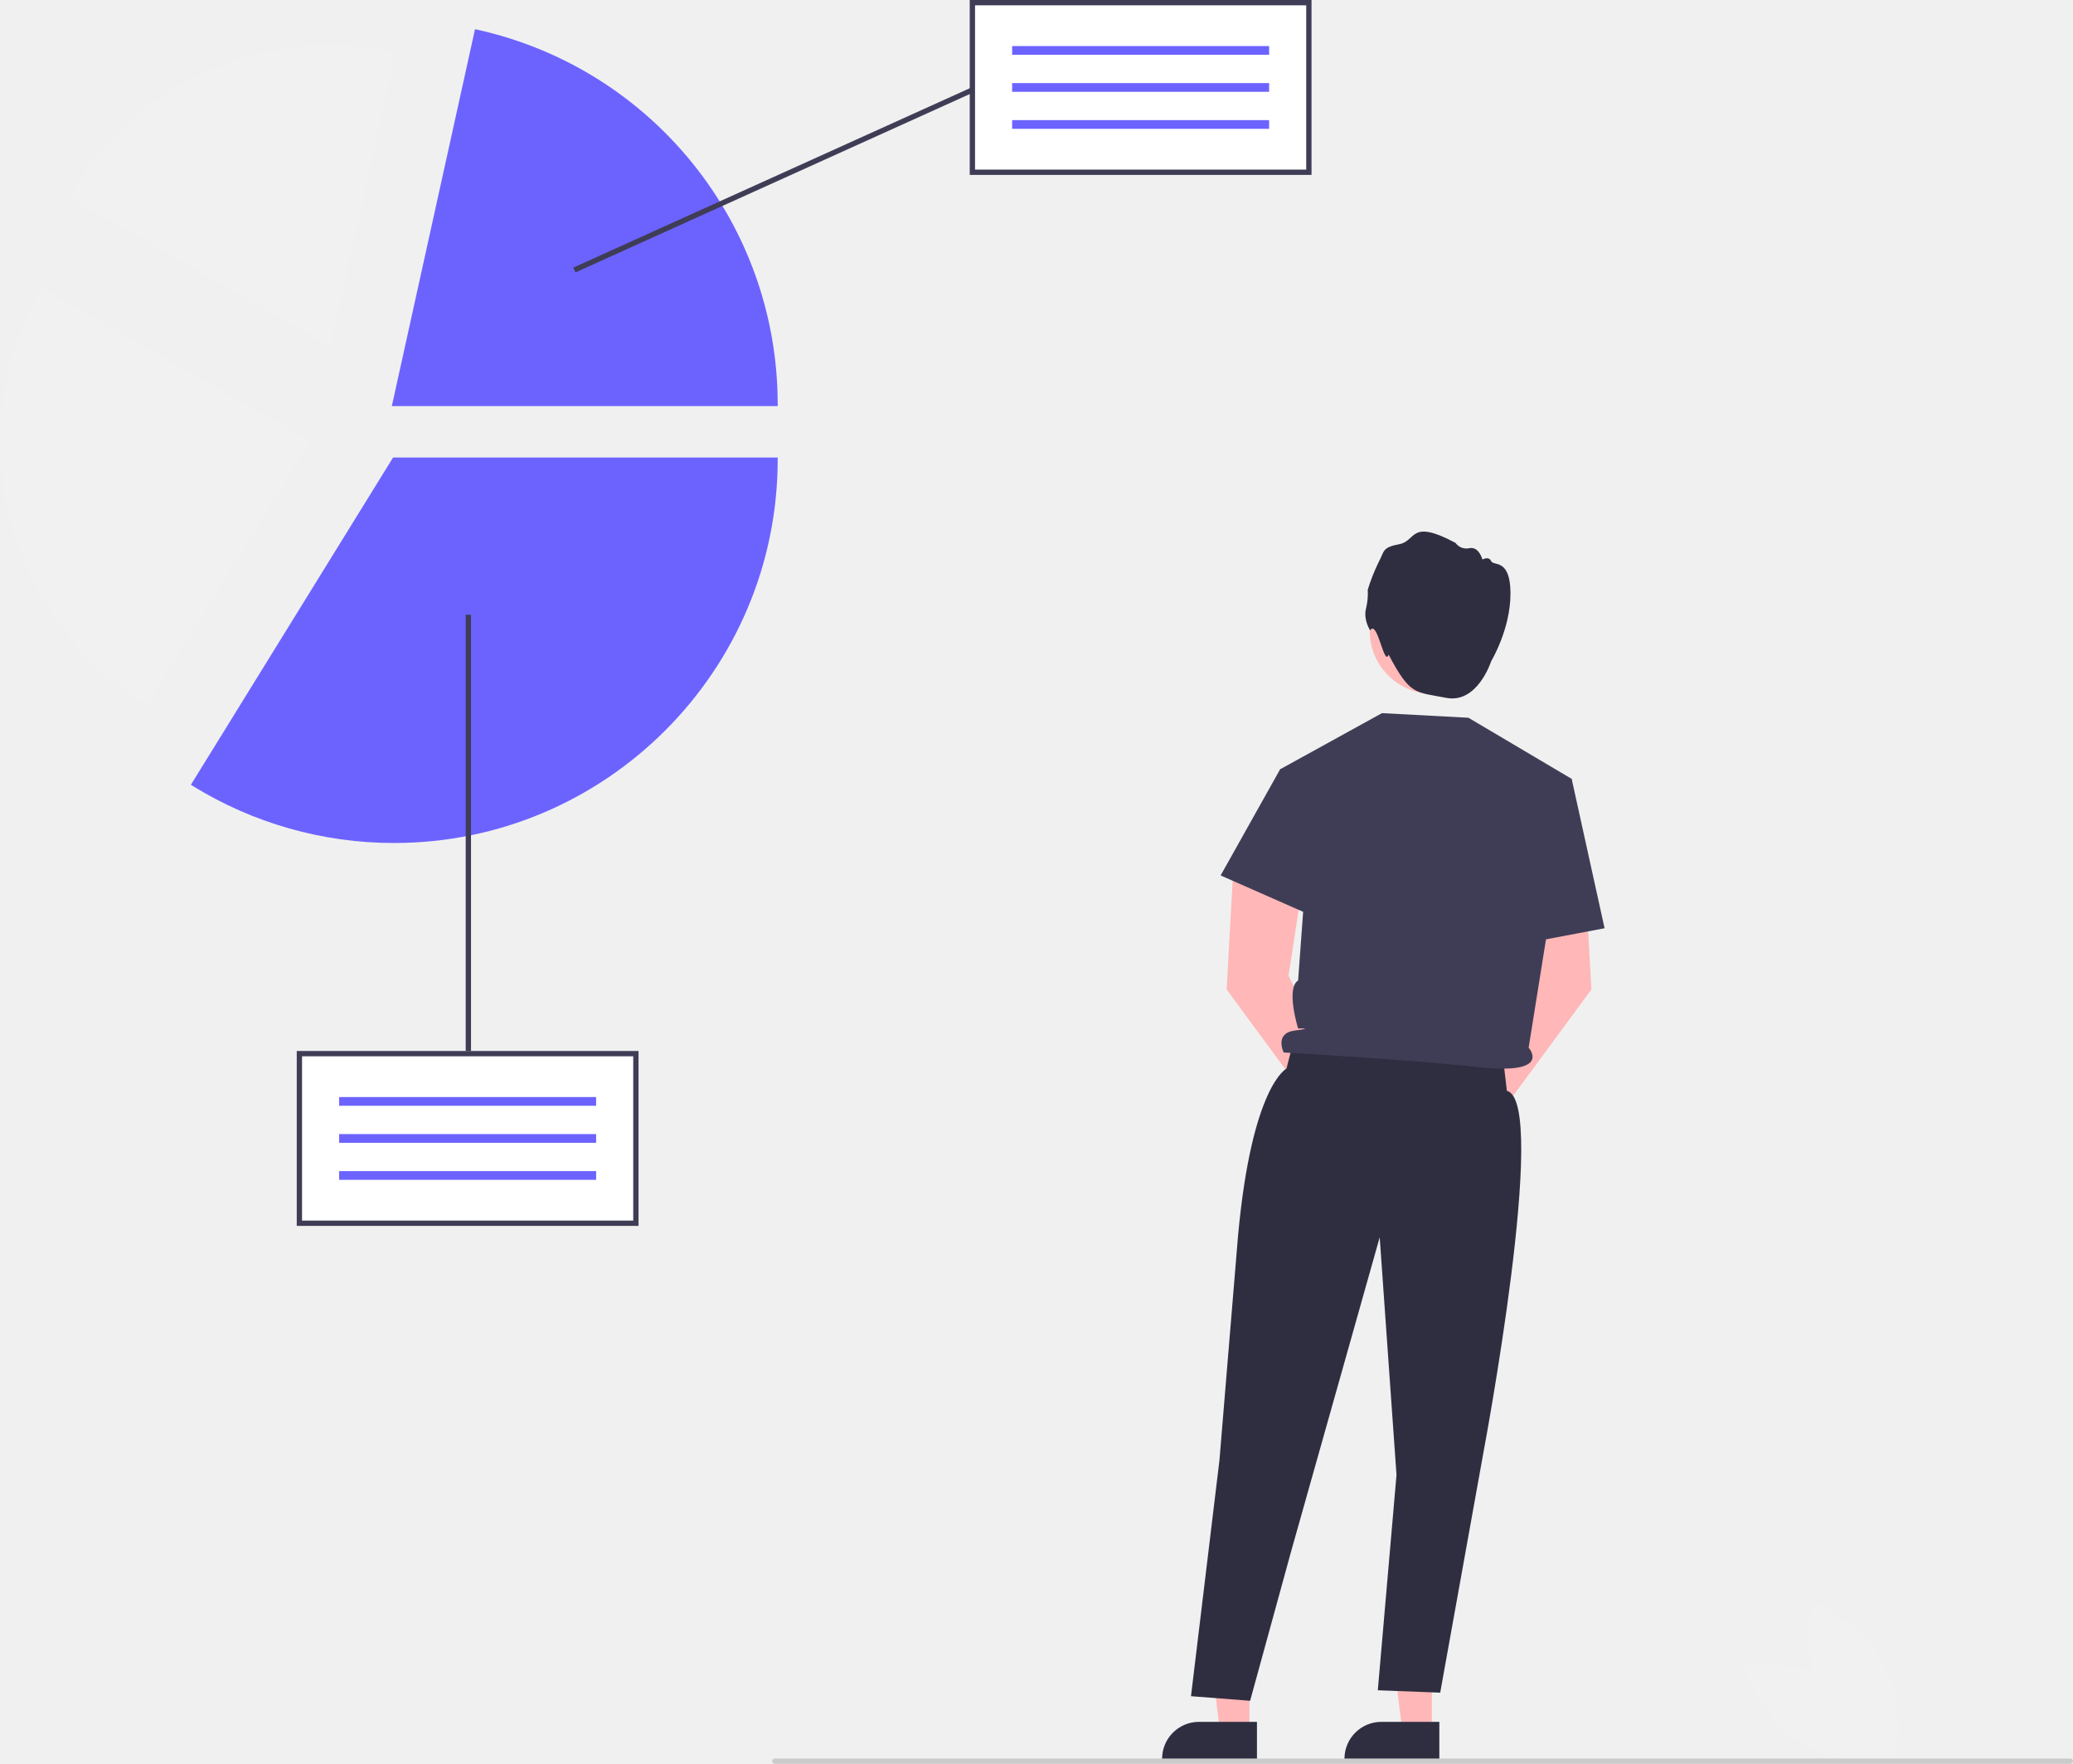
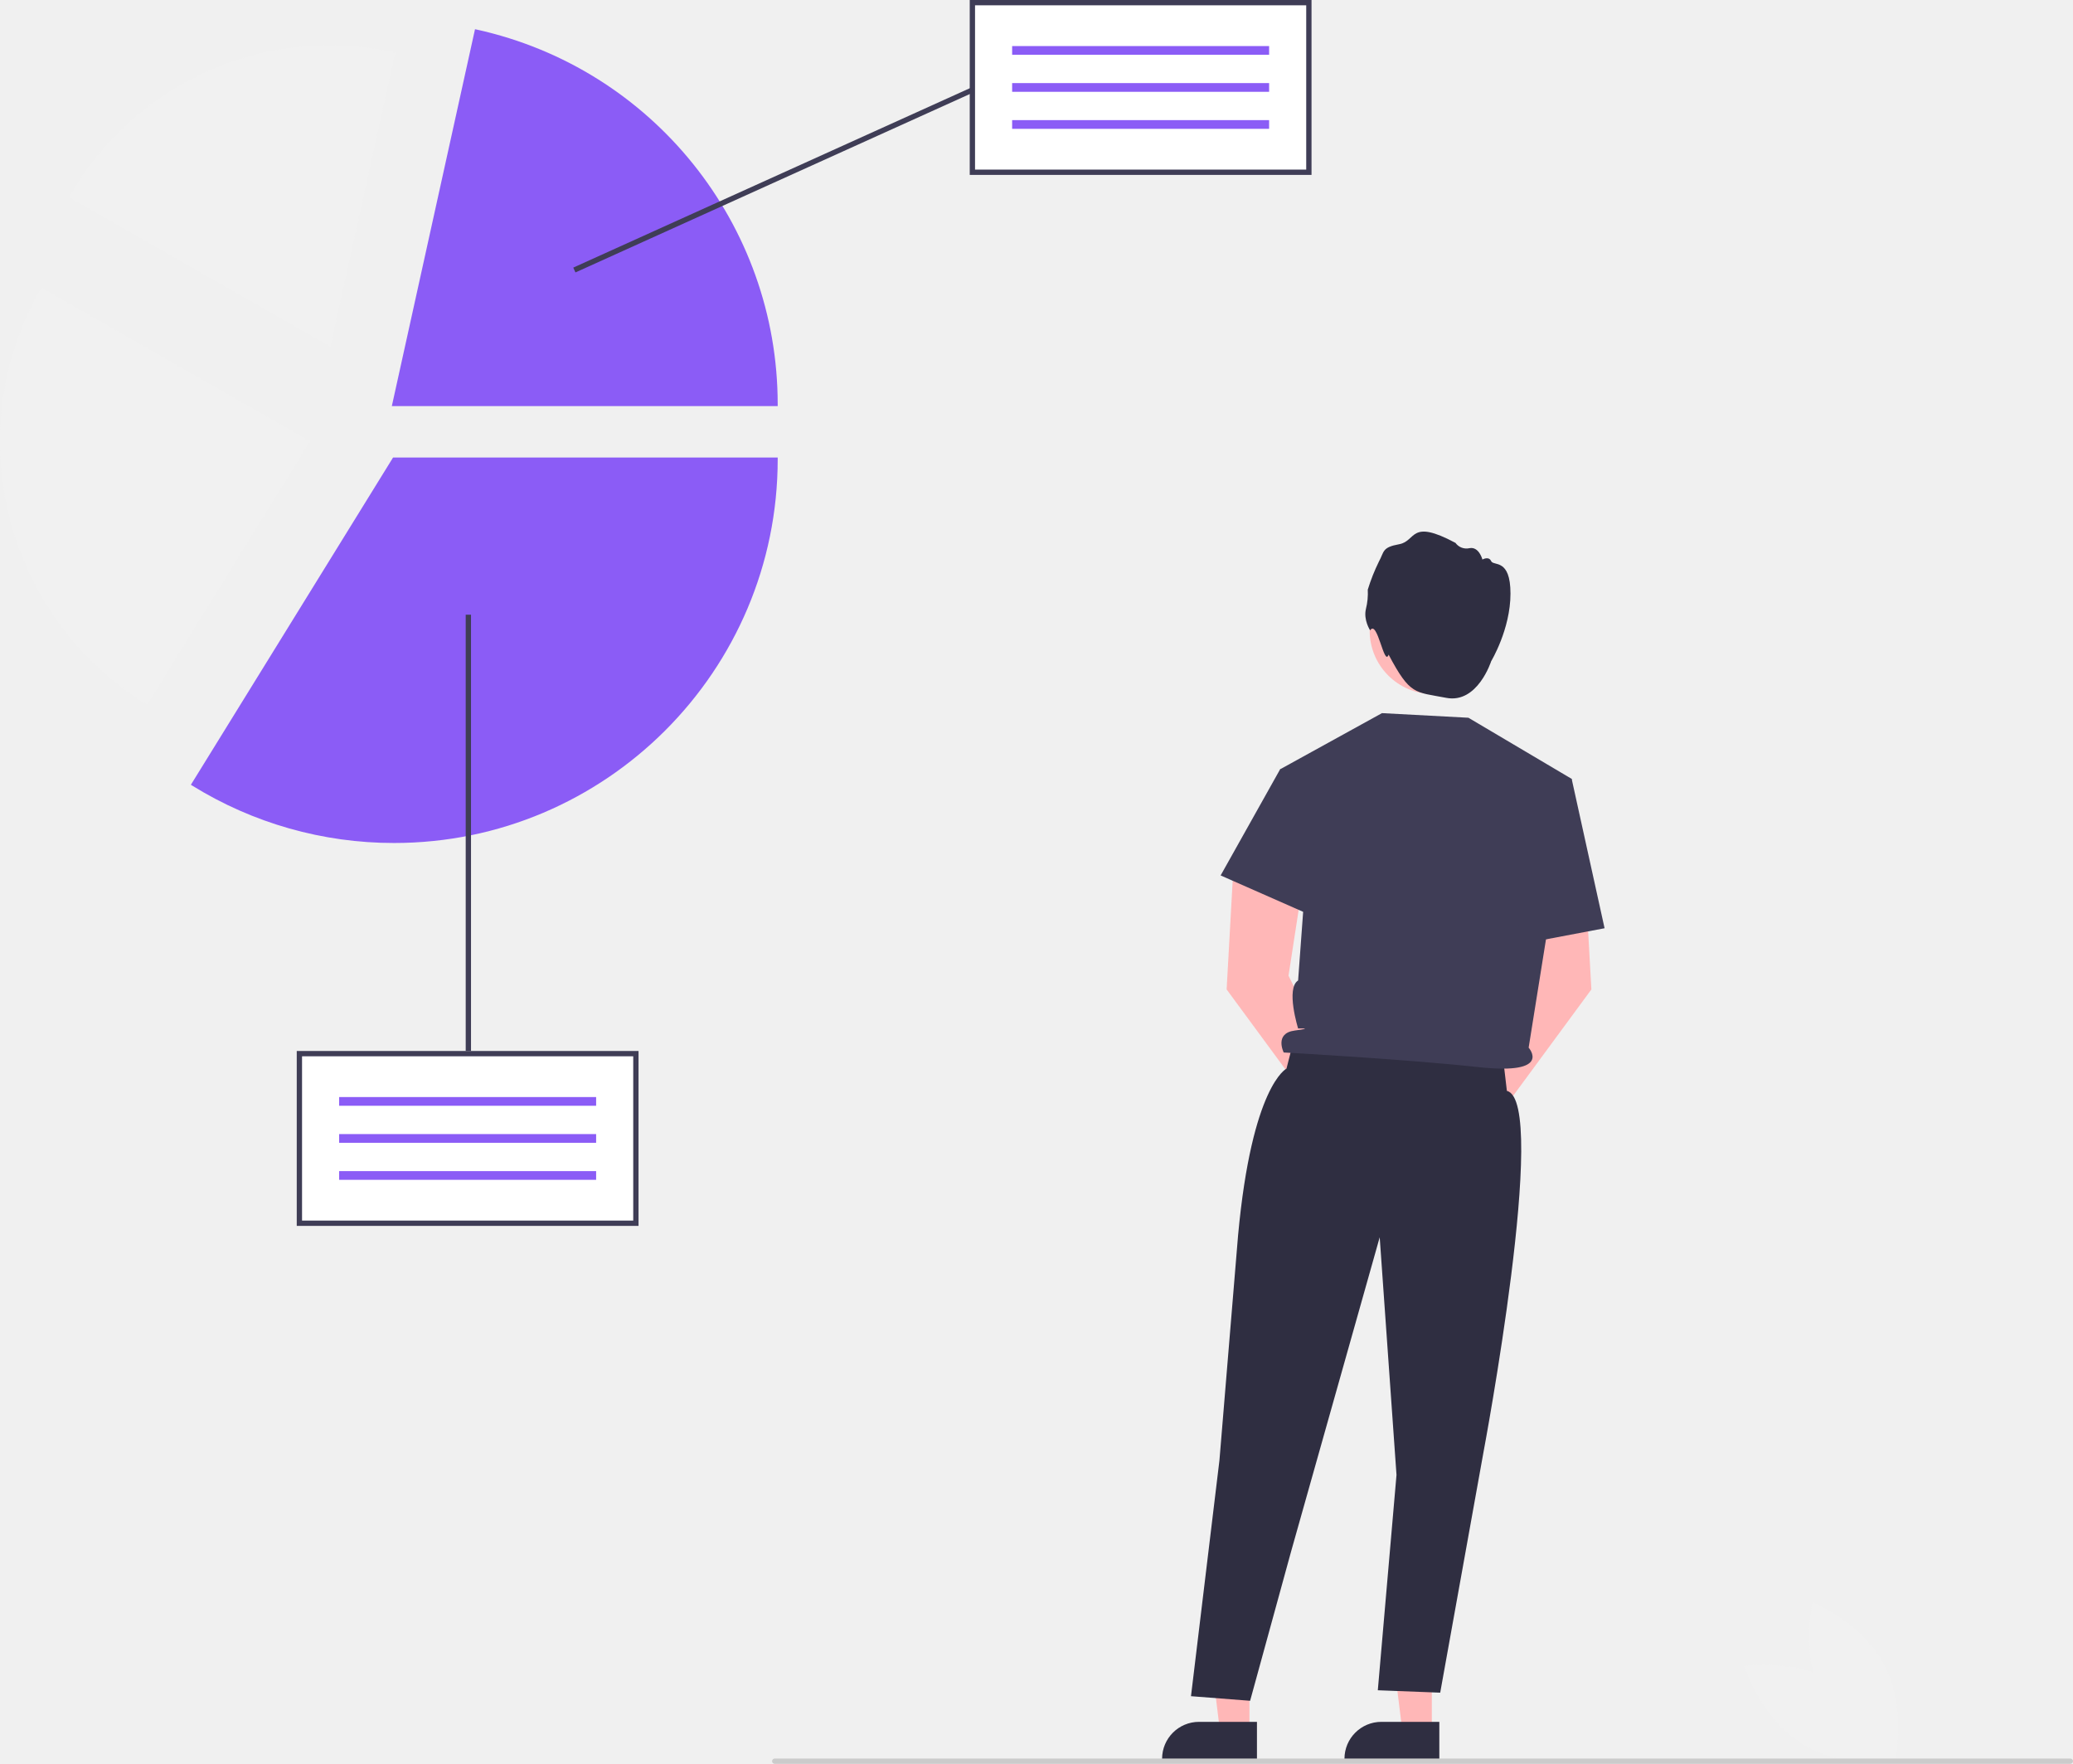
<svg xmlns="http://www.w3.org/2000/svg" data-name="Layer 1" width="782.406" height="665.606" viewBox="0 0 782.406 665.606">
  <path d="M896.666,758.041c8.555,16.628,27.251,24.057,27.251,24.057s4.826-19.531-3.729-36.159-27.251-24.057-27.251-24.057S888.111,741.413,896.666,758.041Z" transform="translate(-208.7972 -117.1968)" fill="#f1f1f1" />
  <path d="M902.87,752.745c15.834,9.949,21.633,29.213,21.633,29.213s-19.872,3.134-35.706-6.815S867.164,745.931,867.164,745.931,887.036,742.796,902.87,752.745Z" transform="translate(-208.7972 -117.1968)" fill="#f1f1f1" />
  <polygon points="471.576 653.39 460.472 653.39 455.19 610.561 471.578 610.562 471.576 653.39" fill="#ffb7b7" />
  <path d="M683.205,781.35l-35.803-.001v-.453a13.936,13.936,0,0,1,13.936-13.935h.001l21.867.001Z" transform="translate(-208.7972 -117.1968)" fill="#2f2e41" />
  <polygon points="540.409 653.39 529.305 653.39 524.023 610.561 540.411 610.562 540.409 653.39" fill="#ffb7b7" />
  <path d="M752.038,781.35l-35.803-.001v-.453a13.936,13.936,0,0,1,13.936-13.935h.001l21.867.001Z" transform="translate(-208.7972 -117.1968)" fill="#2f2e41" />
  <path d="M716.964,529.346,695.117,485.382l5.627-36.466-26.265-7.246L671.761,490.578l34.061,46.289a9.053,9.053,0,1,0,11.141-7.521Z" transform="translate(-208.7972 -117.1968)" fill="#ffb7b7" />
  <path d="M764.225,529.346,786.072,485.382l-5.627-36.466,26.265-7.246,2.717,48.908-34.061,46.289a9.053,9.053,0,1,1-11.141-7.521Z" transform="translate(-208.7972 -117.1968)" fill="#ffb7b7" />
  <circle cx="540.846" cy="238.001" r="23.895" fill="#ffb9b9" />
  <path d="M725.928,355.069s-2.593-3.889-1.595-8.077a24.48,24.48,0,0,0,.698-7.279,72.045,72.045,0,0,1,4.188-10.57c2.094-3.789,1.097-5.385,7.678-6.581s3.889-9.772,21.239-.499a5.088,5.088,0,0,0,5.285,1.994c3.59-.698,4.886,4.288,4.886,4.288s2.393-1.396,3.291.598,7.296-1.197,7.296,12.265-7.282,25.486-7.282,25.486-5.114,16.134-16.98,13.841-13.585-.906-21.737-16.303C731.227,369.046,728.665,350.773,725.928,355.069Z" transform="translate(-208.7972 -117.1968)" fill="#2f2e41" />
  <path d="M697.121,509.598,694.35,520.461s-13.049,6.306-18.272,62.932l-7.034,84.906L658.308,757.28l22.318,1.731,15.475-56.374,33.433-118.534,6.34,89.672-7.053,81.267,23.548.906,16.303-90.57s24.974-132.661,8.864-136.522l-1.619-13.824Z" transform="translate(-208.7972 -117.1968)" fill="#2f2e41" />
  <path d="M691.954,407.492l38.442-21.184,32.625,1.741,38.969,23.066-16.242,101.432s9.31,10.409-18.827,7.353-73.615-5.535-73.615-5.535-3.658-7.257,4.154-8.276,1.28-.781,1.28-.781-4.721-15.159,0-18.114l2.284-31.132Z" transform="translate(-208.7972 -117.1968)" fill="#3f3d56" />
  <polygon points="493.758 291.868 483.157 290.295 460.699 330.36 497.188 346.448 493.758 291.868" fill="#3f3d56" />
  <polygon points="580.705 299.114 593.192 293.918 605.611 350.286 571.908 356.669 580.705 299.114" fill="#3f3d56" />
  <path d="M501.203,782.803h489a1,1,0,0,0,0-2h-489a1,1,0,1,0,0,2Z" transform="translate(-208.7972 -117.1968)" fill="#cbcbcb" />
  <rect x="113" y="397.606" width="127" height="64" fill="#fff" />
-   <rect x="128.005" y="413.989" width="96.99" height="3.288" fill="#6c63ff" />
-   <rect x="128.005" y="427.963" width="96.99" height="3.288" fill="#6c63ff" />
-   <rect x="128.005" y="441.936" width="96.99" height="3.288" fill="#6c63ff" />
+   <rect x="128.005" y="413.989" width="96.99" height="3.288" fill="#8b5cf6" />
+   <rect x="128.005" y="427.963" width="96.99" height="3.288" fill="#8b5cf6" />
+   <rect x="128.005" y="441.936" width="96.99" height="3.288" fill="#8b5cf6" />
  <path d="M449.797,579.803h-129v-66h129Zm-127-2h125v-62h-125Z" transform="translate(-208.7972 -117.1968)" fill="#3f3d56" />
-   <path d="M357.535,435.312A144.44,144.44,0,0,1,281.423,413.705l-.581-.36.359-.581,75.952-122.922H502.32v.684C502.32,370.361,437.37,435.312,357.535,435.312Z" transform="translate(-208.7972 -117.1968)" fill="#6c63ff" />
+   <path d="M357.535,435.312A144.44,144.44,0,0,1,281.423,413.705l-.581-.36.359-.581,75.952-122.922H502.32v.684C502.32,370.361,437.37,435.312,357.535,435.312Z" transform="translate(-208.7972 -117.1968)" fill="#8b5cf6" />
  <path d="M264.398,383.119,263.931,382.83a116.258,116.258,0,0,1-39.822-156.525l.272-.475,101.401,57.943Z" transform="translate(-208.7972 -117.1968)" fill="#f1f1f1" />
-   <path d="M502.32,270.448H356.684l31.396-142.232.667.147A144.831,144.831,0,0,1,502.32,269.765Z" transform="translate(-208.7972 -117.1968)" fill="#6c63ff" />
+   <path d="M502.32,270.448H356.684l31.396-142.232.667.147A144.831,144.831,0,0,1,502.32,269.765Z" transform="translate(-208.7972 -117.1968)" fill="#8b5cf6" />
  <path d="M333.487,248.047,234.809,191.66l.265-.463a113.043,113.043,0,0,1,122.388-54.243l.521.115Z" transform="translate(-208.7972 -117.1968)" fill="#f1f1f1" />
  <rect x="367.004" y="1" width="127" height="64" fill="#fff" />
-   <rect x="382.009" y="17.383" width="96.99" height="3.288" fill="#6c63ff" />
-   <rect x="382.009" y="31.356" width="96.99" height="3.288" fill="#6c63ff" />
-   <rect x="382.009" y="45.329" width="96.99" height="3.288" fill="#6c63ff" />
+   <rect x="382.009" y="17.383" width="96.99" height="3.288" fill="#8b5cf6" />
+   <rect x="382.009" y="31.356" width="96.99" height="3.288" fill="#8b5cf6" />
+   <rect x="382.009" y="45.329" width="96.99" height="3.288" fill="#8b5cf6" />
  <path d="M703.801,183.197h-129v-66h129Zm-127-2h125v-62h-125Z" transform="translate(-208.7972 -117.1968)" fill="#3f3d56" />
  <rect x="175.772" y="231.969" width="2" height="164.638" fill="#3f3d56" />
  <rect x="418.257" y="184.137" width="164.785" height="2" transform="translate(-240.6034 105.578) rotate(-24.33745)" fill="#3f3d56" />
</svg>
